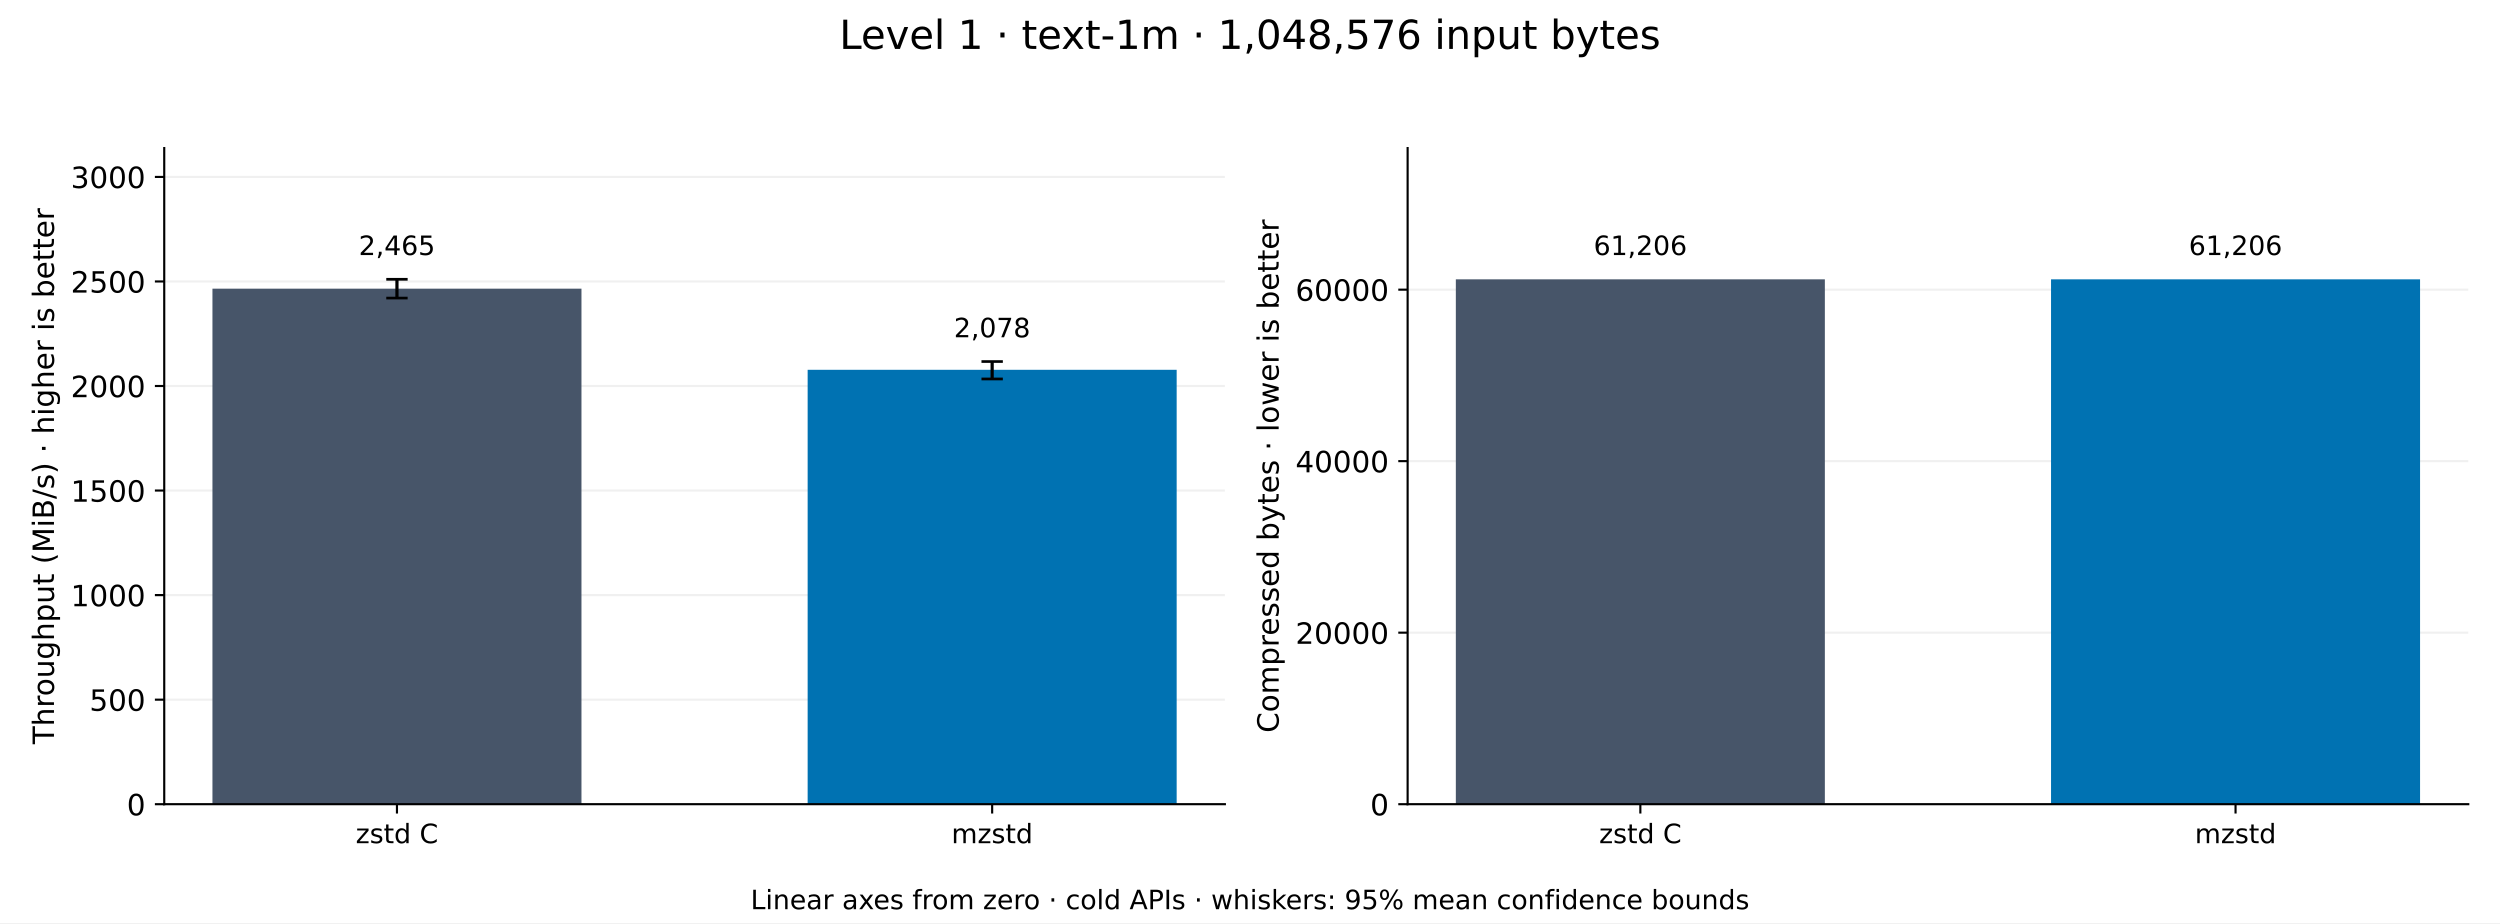
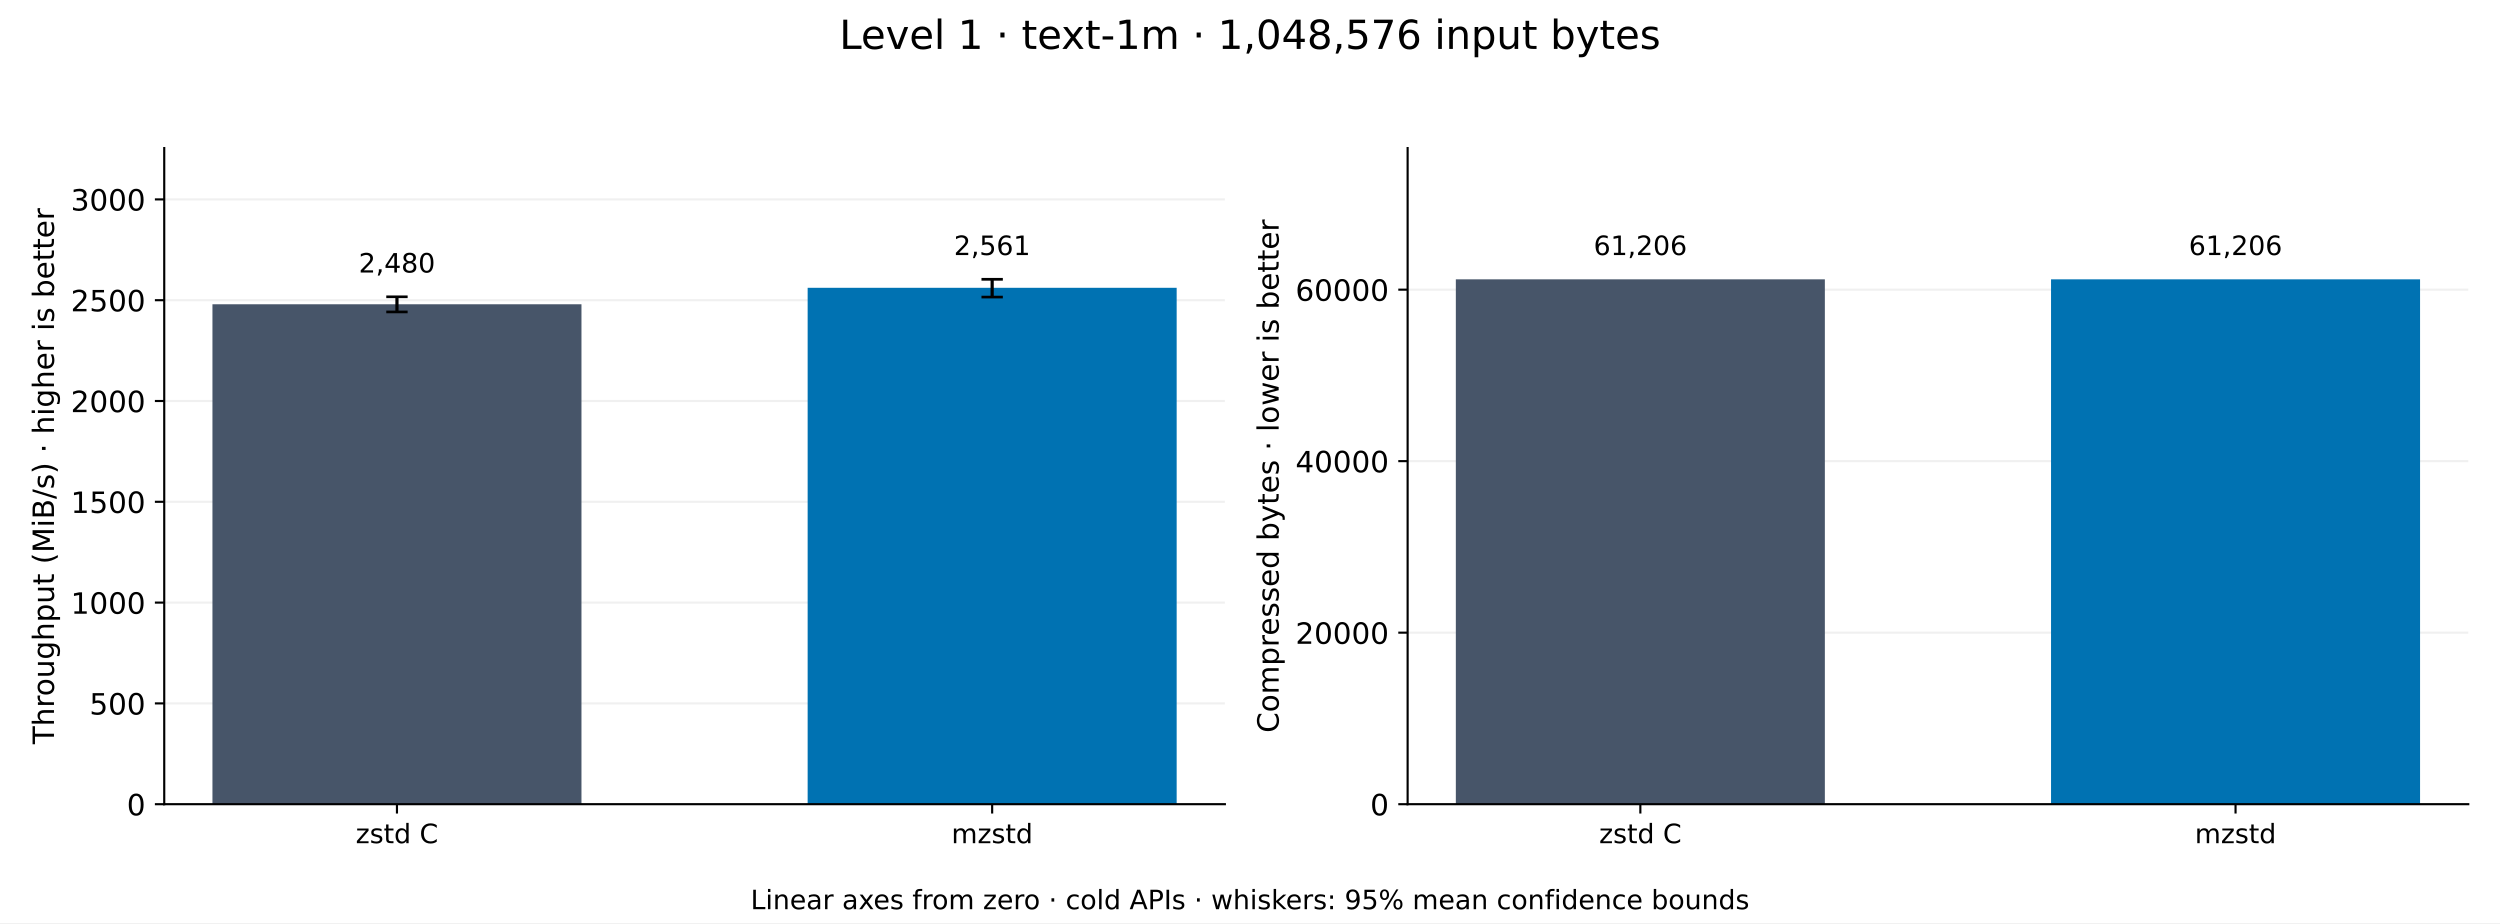
<svg xmlns="http://www.w3.org/2000/svg" xmlns:xlink="http://www.w3.org/1999/xlink" width="936pt" height="345.6pt" viewBox="0 0 936 345.6" version="1.1">
  <defs>
    <style type="text/css">*{stroke-linejoin: round; stroke-linecap: butt}</style>
  </defs>
  <g id="figure_1">
    <g id="patch_1">
      <path d="M 0 345.6 L 936 345.6 L 936 0 L 0 0 z " style="fill: #ffffff" />
    </g>
    <g id="axes_1">
      <g id="patch_2">
        <path d="M 61.49 301.088 L 458.595 301.088 L 458.595 55.44 L 61.49 55.44 z " style="fill: #ffffff" />
      </g>
      <g id="matplotlib.axis_1">
        <g id="xtick_1">
          <g id="line2d_1">
            <defs>
              <path id="mcbfd24ea1b" d="M 0 0 L 0 3.5 " style="stroke: #000000; stroke-width: 0.8" />
            </defs>
            <g>
              <use xlink:href="#mcbfd24ea1b" x="148.621" y="301.088" style="stroke: #000000; stroke-width: 0.8" />
            </g>
          </g>
          <g id="text_1">
            <text style="font-size: 10px; font-family: 'DejaVu Sans', 'Bitstream Vera Sans', 'Computer Modern Sans Serif', 'Lucida Grande', 'Verdana', 'Geneva', 'Lucid', 'Arial', 'Helvetica', 'Avant Garde', sans-serif; text-anchor: middle" x="148.621" y="315.686" transform="rotate(-0 148.6213 315.6864)">zstd C</text>
          </g>
        </g>
        <g id="xtick_2">
          <g id="line2d_2">
            <g>
              <use xlink:href="#mcbfd24ea1b" x="371.464" y="301.088" style="stroke: #000000; stroke-width: 0.8" />
            </g>
          </g>
          <g id="text_2">
            <text style="font-size: 10px; font-family: 'DejaVu Sans', 'Bitstream Vera Sans', 'Computer Modern Sans Serif', 'Lucida Grande', 'Verdana', 'Geneva', 'Lucid', 'Arial', 'Helvetica', 'Avant Garde', sans-serif; text-anchor: middle" x="371.464" y="315.686" transform="rotate(-0 371.4637 315.6864)">mzstd</text>
          </g>
        </g>
      </g>
      <g id="matplotlib.axis_2">
        <g id="ytick_1">
          <g id="line2d_3">
            <path d="M 61.49 301.088 L 458.595 301.088 " clip-path="url(#p9f9ae88002)" style="fill: none; stroke: #b0b0b0; stroke-opacity: 0.18; stroke-width: 0.8; stroke-linecap: square" />
          </g>
          <g id="line2d_4">
            <defs>
              <path id="m862e928616" d="M 0 0 L -3.5 0 " style="stroke: #000000; stroke-width: 0.8" />
            </defs>
            <g>
              <use xlink:href="#m862e928616" x="61.49" y="301.088" style="stroke: #000000; stroke-width: 0.8" />
            </g>
          </g>
          <g id="text_3">
            <text style="font-size: 11px; font-family: 'DejaVu Sans', 'Bitstream Vera Sans', 'Computer Modern Sans Serif', 'Lucida Grande', 'Verdana', 'Geneva', 'Lucid', 'Arial', 'Helvetica', 'Avant Garde', sans-serif; text-anchor: end" x="54.49" y="305.267" transform="rotate(-0 54.49 305.2671)">0</text>
          </g>
        </g>
        <g id="ytick_2">
          <g id="line2d_5">
-             <path d="M 61.49 261.946 L 458.595 261.946 " clip-path="url(#p9f9ae88002)" style="fill: none; stroke: #b0b0b0; stroke-opacity: 0.18; stroke-width: 0.8; stroke-linecap: square" />
+             <path d="M 61.49 263.349 L 458.595 263.349 " clip-path="url(#p9f9ae88002)" style="fill: none; stroke: #b0b0b0; stroke-opacity: 0.18; stroke-width: 0.8; stroke-linecap: square" />
          </g>
          <g id="line2d_6">
            <g>
-               <use xlink:href="#m862e928616" x="61.49" y="261.946" style="stroke: #000000; stroke-width: 0.8" />
+               <use xlink:href="#m862e928616" x="61.49" y="263.349" style="stroke: #000000; stroke-width: 0.8" />
            </g>
          </g>
          <g id="text_4">
-             <text style="font-size: 11px; font-family: 'DejaVu Sans', 'Bitstream Vera Sans', 'Computer Modern Sans Serif', 'Lucida Grande', 'Verdana', 'Geneva', 'Lucid', 'Arial', 'Helvetica', 'Avant Garde', sans-serif; text-anchor: end" x="54.49" y="266.125" transform="rotate(-0 54.49 266.1251)">500</text>
+             <text style="font-size: 11px; font-family: 'DejaVu Sans', 'Bitstream Vera Sans', 'Computer Modern Sans Serif', 'Lucida Grande', 'Verdana', 'Geneva', 'Lucid', 'Arial', 'Helvetica', 'Avant Garde', sans-serif; text-anchor: end" x="54.49" y="267.529" transform="rotate(-0 54.49 267.5285)">500</text>
          </g>
        </g>
        <g id="ytick_3">
          <g id="line2d_7">
-             <path d="M 61.49 222.804 L 458.595 222.804 " clip-path="url(#p9f9ae88002)" style="fill: none; stroke: #b0b0b0; stroke-opacity: 0.18; stroke-width: 0.8; stroke-linecap: square" />
+             <path d="M 61.49 225.611 L 458.595 225.611 " clip-path="url(#p9f9ae88002)" style="fill: none; stroke: #b0b0b0; stroke-opacity: 0.18; stroke-width: 0.8; stroke-linecap: square" />
          </g>
          <g id="line2d_8">
            <g>
-               <use xlink:href="#m862e928616" x="61.49" y="222.804" style="stroke: #000000; stroke-width: 0.8" />
+               <use xlink:href="#m862e928616" x="61.49" y="225.611" style="stroke: #000000; stroke-width: 0.8" />
            </g>
          </g>
          <g id="text_5">
-             <text style="font-size: 11px; font-family: 'DejaVu Sans', 'Bitstream Vera Sans', 'Computer Modern Sans Serif', 'Lucida Grande', 'Verdana', 'Geneva', 'Lucid', 'Arial', 'Helvetica', 'Avant Garde', sans-serif; text-anchor: end" x="54.49" y="226.983" transform="rotate(-0 54.49 226.9831)">1000</text>
+             <text style="font-size: 11px; font-family: 'DejaVu Sans', 'Bitstream Vera Sans', 'Computer Modern Sans Serif', 'Lucida Grande', 'Verdana', 'Geneva', 'Lucid', 'Arial', 'Helvetica', 'Avant Garde', sans-serif; text-anchor: end" x="54.49" y="229.79" transform="rotate(-0 54.49 229.7899)">1000</text>
          </g>
        </g>
        <g id="ytick_4">
          <g id="line2d_9">
-             <path d="M 61.49 183.662 L 458.595 183.662 " clip-path="url(#p9f9ae88002)" style="fill: none; stroke: #b0b0b0; stroke-opacity: 0.18; stroke-width: 0.8; stroke-linecap: square" />
+             <path d="M 61.49 187.872 L 458.595 187.872 " clip-path="url(#p9f9ae88002)" style="fill: none; stroke: #b0b0b0; stroke-opacity: 0.18; stroke-width: 0.8; stroke-linecap: square" />
          </g>
          <g id="line2d_10">
            <g>
-               <use xlink:href="#m862e928616" x="61.49" y="183.662" style="stroke: #000000; stroke-width: 0.8" />
+               <use xlink:href="#m862e928616" x="61.49" y="187.872" style="stroke: #000000; stroke-width: 0.8" />
            </g>
          </g>
          <g id="text_6">
-             <text style="font-size: 11px; font-family: 'DejaVu Sans', 'Bitstream Vera Sans', 'Computer Modern Sans Serif', 'Lucida Grande', 'Verdana', 'Geneva', 'Lucid', 'Arial', 'Helvetica', 'Avant Garde', sans-serif; text-anchor: end" x="54.49" y="187.841" transform="rotate(-0 54.49 187.841)">1500</text>
+             <text style="font-size: 11px; font-family: 'DejaVu Sans', 'Bitstream Vera Sans', 'Computer Modern Sans Serif', 'Lucida Grande', 'Verdana', 'Geneva', 'Lucid', 'Arial', 'Helvetica', 'Avant Garde', sans-serif; text-anchor: end" x="54.49" y="192.051" transform="rotate(-0 54.49 192.0514)">1500</text>
          </g>
        </g>
        <g id="ytick_5">
          <g id="line2d_11">
-             <path d="M 61.49 144.52 L 458.595 144.52 " clip-path="url(#p9f9ae88002)" style="fill: none; stroke: #b0b0b0; stroke-opacity: 0.18; stroke-width: 0.8; stroke-linecap: square" />
+             <path d="M 61.49 150.134 L 458.595 150.134 " clip-path="url(#p9f9ae88002)" style="fill: none; stroke: #b0b0b0; stroke-opacity: 0.18; stroke-width: 0.8; stroke-linecap: square" />
          </g>
          <g id="line2d_12">
            <g>
-               <use xlink:href="#m862e928616" x="61.49" y="144.52" style="stroke: #000000; stroke-width: 0.8" />
+               <use xlink:href="#m862e928616" x="61.49" y="150.134" style="stroke: #000000; stroke-width: 0.8" />
            </g>
          </g>
          <g id="text_7">
-             <text style="font-size: 11px; font-family: 'DejaVu Sans', 'Bitstream Vera Sans', 'Computer Modern Sans Serif', 'Lucida Grande', 'Verdana', 'Geneva', 'Lucid', 'Arial', 'Helvetica', 'Avant Garde', sans-serif; text-anchor: end" x="54.49" y="148.699" transform="rotate(-0 54.49 148.699)">2000</text>
+             <text style="font-size: 11px; font-family: 'DejaVu Sans', 'Bitstream Vera Sans', 'Computer Modern Sans Serif', 'Lucida Grande', 'Verdana', 'Geneva', 'Lucid', 'Arial', 'Helvetica', 'Avant Garde', sans-serif; text-anchor: end" x="54.49" y="154.313" transform="rotate(-0 54.49 154.3128)">2000</text>
          </g>
        </g>
        <g id="ytick_6">
          <g id="line2d_13">
-             <path d="M 61.49 105.378 L 458.595 105.378 " clip-path="url(#p9f9ae88002)" style="fill: none; stroke: #b0b0b0; stroke-opacity: 0.18; stroke-width: 0.8; stroke-linecap: square" />
+             <path d="M 61.49 112.395 L 458.595 112.395 " clip-path="url(#p9f9ae88002)" style="fill: none; stroke: #b0b0b0; stroke-opacity: 0.18; stroke-width: 0.8; stroke-linecap: square" />
          </g>
          <g id="line2d_14">
            <g>
-               <use xlink:href="#m862e928616" x="61.49" y="105.378" style="stroke: #000000; stroke-width: 0.8" />
+               <use xlink:href="#m862e928616" x="61.49" y="112.395" style="stroke: #000000; stroke-width: 0.8" />
            </g>
          </g>
          <g id="text_8">
-             <text style="font-size: 11px; font-family: 'DejaVu Sans', 'Bitstream Vera Sans', 'Computer Modern Sans Serif', 'Lucida Grande', 'Verdana', 'Geneva', 'Lucid', 'Arial', 'Helvetica', 'Avant Garde', sans-serif; text-anchor: end" x="54.49" y="109.557" transform="rotate(-0 54.49 109.557)">2500</text>
+             <text style="font-size: 11px; font-family: 'DejaVu Sans', 'Bitstream Vera Sans', 'Computer Modern Sans Serif', 'Lucida Grande', 'Verdana', 'Geneva', 'Lucid', 'Arial', 'Helvetica', 'Avant Garde', sans-serif; text-anchor: end" x="54.49" y="116.574" transform="rotate(-0 54.49 116.5742)">2500</text>
          </g>
        </g>
        <g id="ytick_7">
          <g id="line2d_15">
-             <path d="M 61.49 66.236 L 458.595 66.236 " clip-path="url(#p9f9ae88002)" style="fill: none; stroke: #b0b0b0; stroke-opacity: 0.18; stroke-width: 0.8; stroke-linecap: square" />
+             <path d="M 61.49 74.656 L 458.595 74.656 " clip-path="url(#p9f9ae88002)" style="fill: none; stroke: #b0b0b0; stroke-opacity: 0.18; stroke-width: 0.8; stroke-linecap: square" />
          </g>
          <g id="line2d_16">
            <g>
-               <use xlink:href="#m862e928616" x="61.49" y="66.236" style="stroke: #000000; stroke-width: 0.8" />
+               <use xlink:href="#m862e928616" x="61.49" y="74.656" style="stroke: #000000; stroke-width: 0.8" />
            </g>
          </g>
          <g id="text_9">
-             <text style="font-size: 11px; font-family: 'DejaVu Sans', 'Bitstream Vera Sans', 'Computer Modern Sans Serif', 'Lucida Grande', 'Verdana', 'Geneva', 'Lucid', 'Arial', 'Helvetica', 'Avant Garde', sans-serif; text-anchor: end" x="54.49" y="70.415" transform="rotate(-0 54.49 70.41491)">3000</text>
+             <text style="font-size: 11px; font-family: 'DejaVu Sans', 'Bitstream Vera Sans', 'Computer Modern Sans Serif', 'Lucida Grande', 'Verdana', 'Geneva', 'Lucid', 'Arial', 'Helvetica', 'Avant Garde', sans-serif; text-anchor: end" x="54.49" y="78.836" transform="rotate(-0 54.49 78.83557)">3000</text>
          </g>
        </g>
        <g id="text_10">
          <text style="font-size: 11px; font-family: 'DejaVu Sans', 'Bitstream Vera Sans', 'Computer Modern Sans Serif', 'Lucida Grande', 'Verdana', 'Geneva', 'Lucid', 'Arial', 'Helvetica', 'Avant Garde', sans-serif; text-anchor: middle" x="20.207" y="178.264" transform="rotate(-90 20.20734 178.264)">Throughput (MiB/s) · higher is better</text>
        </g>
      </g>
      <g id="patch_3">
-         <path d="M 79.54 301.088 L 217.702 301.088 L 217.702 108.083 L 79.54 108.083 z " clip-path="url(#p9f9ae88002)" style="fill: #475569" />
+         <path d="M 79.54 301.088 L 217.702 301.088 L 217.702 113.914 L 79.54 113.914 z " clip-path="url(#p9f9ae88002)" style="fill: #475569" />
      </g>
      <g id="patch_4">
-         <path d="M 302.383 301.088 L 440.545 301.088 L 440.545 138.447 L 302.383 138.447 z " clip-path="url(#p9f9ae88002)" style="fill: #0072b2" />
+         <path d="M 302.383 301.088 L 440.545 301.088 L 440.545 107.765 L 302.383 107.765 z " clip-path="url(#p9f9ae88002)" style="fill: #0072b2" />
      </g>
      <g id="LineCollection_1">
-         <path d="M 148.621 111.604 L 148.621 104.57 " clip-path="url(#p9f9ae88002)" style="fill: none; stroke: #000000; stroke-width: 1.2" />
-         <path d="M 371.464 141.885 L 371.464 135.362 " clip-path="url(#p9f9ae88002)" style="fill: none; stroke: #000000; stroke-width: 1.2" />
+         <path d="M 148.621 116.782 L 148.621 111.115 " clip-path="url(#p9f9ae88002)" style="fill: none; stroke: #000000; stroke-width: 1.2" />
+         <path d="M 371.464 111.217 L 371.464 104.57 " clip-path="url(#p9f9ae88002)" style="fill: none; stroke: #000000; stroke-width: 1.2" />
      </g>
      <g id="line2d_17">
        <defs>
          <path id="mf7f69e77f0" d="M 4 0 L -4 -0 " style="stroke: #000000" />
        </defs>
        <g clip-path="url(#p9f9ae88002)">
-           <use xlink:href="#mf7f69e77f0" x="148.621" y="111.604" style="fill: #1f77b4; stroke: #000000" />
-           <use xlink:href="#mf7f69e77f0" x="371.464" y="141.885" style="fill: #1f77b4; stroke: #000000" />
+           <use xlink:href="#mf7f69e77f0" x="148.621" y="116.782" style="fill: #1f77b4; stroke: #000000" />
+           <use xlink:href="#mf7f69e77f0" x="371.464" y="111.217" style="fill: #1f77b4; stroke: #000000" />
        </g>
      </g>
      <g id="line2d_18">
        <g clip-path="url(#p9f9ae88002)">
-           <use xlink:href="#mf7f69e77f0" x="148.621" y="104.57" style="fill: #1f77b4; stroke: #000000" />
-           <use xlink:href="#mf7f69e77f0" x="371.464" y="135.362" style="fill: #1f77b4; stroke: #000000" />
+           <use xlink:href="#mf7f69e77f0" x="148.621" y="111.115" style="fill: #1f77b4; stroke: #000000" />
+           <use xlink:href="#mf7f69e77f0" x="371.464" y="104.57" style="fill: #1f77b4; stroke: #000000" />
        </g>
      </g>
      <g id="patch_5">
        <path d="M 61.49 301.088 L 61.49 55.44 " style="fill: none; stroke: #000000; stroke-width: 0.8; stroke-linejoin: miter; stroke-linecap: square" />
      </g>
      <g id="patch_6">
        <path d="M 61.49 301.088 L 458.595 301.088 " style="fill: none; stroke: #000000; stroke-width: 0.8; stroke-linejoin: miter; stroke-linecap: square" />
      </g>
      <g id="text_11">
        <g id="patch_7">
-           <path d="M 133.307 98.57 L 163.935 98.57 L 163.935 86.891 L 133.307 86.891 z " style="fill: #ffffff; opacity: 0.9" />
-         </g>
-         <text style="font-size: 10px; font-family: 'DejaVu Sans', 'Bitstream Vera Sans', 'Computer Modern Sans Serif', 'Lucida Grande', 'Verdana', 'Geneva', 'Lucid', 'Arial', 'Helvetica', 'Avant Garde', sans-serif; text-anchor: middle" x="148.621" y="95.49" transform="rotate(-0 148.6213 95.48991)">2,465</text>
+           <path d="M 133.307 105.115 L 163.935 105.115 L 163.935 93.437 L 133.307 93.437 z " style="fill: #ffffff; opacity: 0.9" />
+         </g>
+         <text style="font-size: 10px; font-family: 'DejaVu Sans', 'Bitstream Vera Sans', 'Computer Modern Sans Serif', 'Lucida Grande', 'Verdana', 'Geneva', 'Lucid', 'Arial', 'Helvetica', 'Avant Garde', sans-serif; text-anchor: middle" x="148.621" y="102.035" transform="rotate(-0 148.6213 102.0355)">2,480</text>
      </g>
      <g id="text_12">
        <g id="patch_8">
-           <path d="M 356.15 129.362 L 386.778 129.362 L 386.778 117.683 L 356.15 117.683 z " style="fill: #ffffff; opacity: 0.9" />
-         </g>
-         <text style="font-size: 10px; font-family: 'DejaVu Sans', 'Bitstream Vera Sans', 'Computer Modern Sans Serif', 'Lucida Grande', 'Verdana', 'Geneva', 'Lucid', 'Arial', 'Helvetica', 'Avant Garde', sans-serif; text-anchor: middle" x="371.464" y="126.282" transform="rotate(-0 371.4637 126.2819)">2,078</text>
+           <path d="M 356.15 98.57 L 386.778 98.57 L 386.778 86.891 L 356.15 86.891 z " style="fill: #ffffff; opacity: 0.9" />
+         </g>
+         <text style="font-size: 10px; font-family: 'DejaVu Sans', 'Bitstream Vera Sans', 'Computer Modern Sans Serif', 'Lucida Grande', 'Verdana', 'Geneva', 'Lucid', 'Arial', 'Helvetica', 'Avant Garde', sans-serif; text-anchor: middle" x="371.464" y="95.49" transform="rotate(-0 371.4637 95.48991)">2,561</text>
      </g>
    </g>
    <g id="axes_2">
      <g id="patch_9">
        <path d="M 527.015 301.088 L 924.12 301.088 L 924.12 55.44 L 527.015 55.44 z " style="fill: #ffffff" />
      </g>
      <g id="matplotlib.axis_3">
        <g id="xtick_3">
          <g id="line2d_19">
            <g>
              <use xlink:href="#mcbfd24ea1b" x="614.146" y="301.088" style="stroke: #000000; stroke-width: 0.8" />
            </g>
          </g>
          <g id="text_13">
            <text style="font-size: 10px; font-family: 'DejaVu Sans', 'Bitstream Vera Sans', 'Computer Modern Sans Serif', 'Lucida Grande', 'Verdana', 'Geneva', 'Lucid', 'Arial', 'Helvetica', 'Avant Garde', sans-serif; text-anchor: middle" x="614.146" y="315.686" transform="rotate(-0 614.1463 315.6864)">zstd C</text>
          </g>
        </g>
        <g id="xtick_4">
          <g id="line2d_20">
            <g>
              <use xlink:href="#mcbfd24ea1b" x="836.989" y="301.088" style="stroke: #000000; stroke-width: 0.8" />
            </g>
          </g>
          <g id="text_14">
            <text style="font-size: 10px; font-family: 'DejaVu Sans', 'Bitstream Vera Sans', 'Computer Modern Sans Serif', 'Lucida Grande', 'Verdana', 'Geneva', 'Lucid', 'Arial', 'Helvetica', 'Avant Garde', sans-serif; text-anchor: middle" x="836.989" y="315.686" transform="rotate(-0 836.9887 315.6864)">mzstd</text>
          </g>
        </g>
      </g>
      <g id="matplotlib.axis_4">
        <g id="ytick_8">
          <g id="line2d_21">
            <path d="M 527.015 301.088 L 924.12 301.088 " clip-path="url(#p7be9b40c29)" style="fill: none; stroke: #b0b0b0; stroke-opacity: 0.18; stroke-width: 0.8; stroke-linecap: square" />
          </g>
          <g id="line2d_22">
            <g>
              <use xlink:href="#m862e928616" x="527.015" y="301.088" style="stroke: #000000; stroke-width: 0.8" />
            </g>
          </g>
          <g id="text_15">
            <text style="font-size: 11px; font-family: 'DejaVu Sans', 'Bitstream Vera Sans', 'Computer Modern Sans Serif', 'Lucida Grande', 'Verdana', 'Geneva', 'Lucid', 'Arial', 'Helvetica', 'Avant Garde', sans-serif; text-anchor: end" x="520.015" y="305.267" transform="rotate(-0 520.015 305.2671)">0</text>
          </g>
        </g>
        <g id="ytick_9">
          <g id="line2d_23">
            <path d="M 527.015 236.873 L 924.12 236.873 " clip-path="url(#p7be9b40c29)" style="fill: none; stroke: #b0b0b0; stroke-opacity: 0.18; stroke-width: 0.8; stroke-linecap: square" />
          </g>
          <g id="line2d_24">
            <g>
              <use xlink:href="#m862e928616" x="527.015" y="236.873" style="stroke: #000000; stroke-width: 0.8" />
            </g>
          </g>
          <g id="text_16">
            <text style="font-size: 11px; font-family: 'DejaVu Sans', 'Bitstream Vera Sans', 'Computer Modern Sans Serif', 'Lucida Grande', 'Verdana', 'Geneva', 'Lucid', 'Arial', 'Helvetica', 'Avant Garde', sans-serif; text-anchor: end" x="520.015" y="241.052" transform="rotate(-0 520.015 241.0517)">20000</text>
          </g>
        </g>
        <g id="ytick_10">
          <g id="line2d_25">
            <path d="M 527.015 172.657 L 924.12 172.657 " clip-path="url(#p7be9b40c29)" style="fill: none; stroke: #b0b0b0; stroke-opacity: 0.18; stroke-width: 0.8; stroke-linecap: square" />
          </g>
          <g id="line2d_26">
            <g>
              <use xlink:href="#m862e928616" x="527.015" y="172.657" style="stroke: #000000; stroke-width: 0.8" />
            </g>
          </g>
          <g id="text_17">
            <text style="font-size: 11px; font-family: 'DejaVu Sans', 'Bitstream Vera Sans', 'Computer Modern Sans Serif', 'Lucida Grande', 'Verdana', 'Geneva', 'Lucid', 'Arial', 'Helvetica', 'Avant Garde', sans-serif; text-anchor: end" x="520.015" y="176.836" transform="rotate(-0 520.015 176.8363)">40000</text>
          </g>
        </g>
        <g id="ytick_11">
          <g id="line2d_27">
            <path d="M 527.015 108.442 L 924.12 108.442 " clip-path="url(#p7be9b40c29)" style="fill: none; stroke: #b0b0b0; stroke-opacity: 0.18; stroke-width: 0.8; stroke-linecap: square" />
          </g>
          <g id="line2d_28">
            <g>
              <use xlink:href="#m862e928616" x="527.015" y="108.442" style="stroke: #000000; stroke-width: 0.8" />
            </g>
          </g>
          <g id="text_18">
            <text style="font-size: 11px; font-family: 'DejaVu Sans', 'Bitstream Vera Sans', 'Computer Modern Sans Serif', 'Lucida Grande', 'Verdana', 'Geneva', 'Lucid', 'Arial', 'Helvetica', 'Avant Garde', sans-serif; text-anchor: end" x="520.015" y="112.621" transform="rotate(-0 520.015 112.6209)">60000</text>
          </g>
        </g>
        <g id="text_19">
          <text style="font-size: 11px; font-family: 'DejaVu Sans', 'Bitstream Vera Sans', 'Computer Modern Sans Serif', 'Lucida Grande', 'Verdana', 'Geneva', 'Lucid', 'Arial', 'Helvetica', 'Avant Garde', sans-serif; text-anchor: middle" x="478.734" y="178.264" transform="rotate(-90 478.7336 178.264)">Compressed bytes · lower is better</text>
        </g>
      </g>
      <g id="patch_10">
        <path d="M 545.065 301.088 L 683.227 301.088 L 683.227 104.57 L 545.065 104.57 z " clip-path="url(#p7be9b40c29)" style="fill: #475569" />
      </g>
      <g id="patch_11">
        <path d="M 767.908 301.088 L 906.07 301.088 L 906.07 104.57 L 767.908 104.57 z " clip-path="url(#p7be9b40c29)" style="fill: #0072b2" />
      </g>
      <g id="patch_12">
        <path d="M 527.015 301.088 L 527.015 55.44 " style="fill: none; stroke: #000000; stroke-width: 0.8; stroke-linejoin: miter; stroke-linecap: square" />
      </g>
      <g id="patch_13">
        <path d="M 527.015 301.088 L 924.12 301.088 " style="fill: none; stroke: #000000; stroke-width: 0.8; stroke-linejoin: miter; stroke-linecap: square" />
      </g>
      <g id="text_20">
        <g id="patch_14">
          <path d="M 595.651 98.57 L 632.642 98.57 L 632.642 86.891 L 595.651 86.891 z " style="fill: #ffffff; opacity: 0.9" />
        </g>
        <text style="font-size: 10px; font-family: 'DejaVu Sans', 'Bitstream Vera Sans', 'Computer Modern Sans Serif', 'Lucida Grande', 'Verdana', 'Geneva', 'Lucid', 'Arial', 'Helvetica', 'Avant Garde', sans-serif; text-anchor: middle" x="614.146" y="95.49" transform="rotate(-0 614.1463 95.48991)">61,206</text>
      </g>
      <g id="text_21">
        <g id="patch_15">
          <path d="M 818.493 98.57 L 855.484 98.57 L 855.484 86.891 L 818.493 86.891 z " style="fill: #ffffff; opacity: 0.9" />
        </g>
        <text style="font-size: 10px; font-family: 'DejaVu Sans', 'Bitstream Vera Sans', 'Computer Modern Sans Serif', 'Lucida Grande', 'Verdana', 'Geneva', 'Lucid', 'Arial', 'Helvetica', 'Avant Garde', sans-serif; text-anchor: middle" x="836.989" y="95.49" transform="rotate(-0 836.9887 95.48991)">61,206</text>
      </g>
    </g>
    <g id="text_22">
      <text style="font-size: 15px; font-family: 'DejaVu Sans', 'Bitstream Vera Sans', 'Computer Modern Sans Serif', 'Lucida Grande', 'Verdana', 'Geneva', 'Lucid', 'Arial', 'Helvetica', 'Avant Garde', sans-serif; text-anchor: middle" x="468" y="18.31" transform="rotate(-0 468 18.30966)">Level 1 · text-1m · 1,048,576 input bytes</text>
    </g>
    <g id="text_23">
      <text style="font-size: 10px; font-family: 'DejaVu Sans', 'Bitstream Vera Sans', 'Computer Modern Sans Serif', 'Lucida Grande', 'Verdana', 'Geneva', 'Lucid', 'Arial', 'Helvetica', 'Avant Garde', sans-serif; text-anchor: middle" x="468" y="340.416" transform="rotate(-0 468 340.416)">Linear axes from zero · cold APIs · whiskers: 95% mean confidence bounds</text>
    </g>
  </g>
  <defs>
    <clipPath id="p9f9ae88002">
      <rect x="61.49" y="55.44" width="397.105" height="245.648" />
    </clipPath>
    <clipPath id="p7be9b40c29">
      <rect x="527.015" y="55.44" width="397.105" height="245.648" />
    </clipPath>
  </defs>
</svg>
